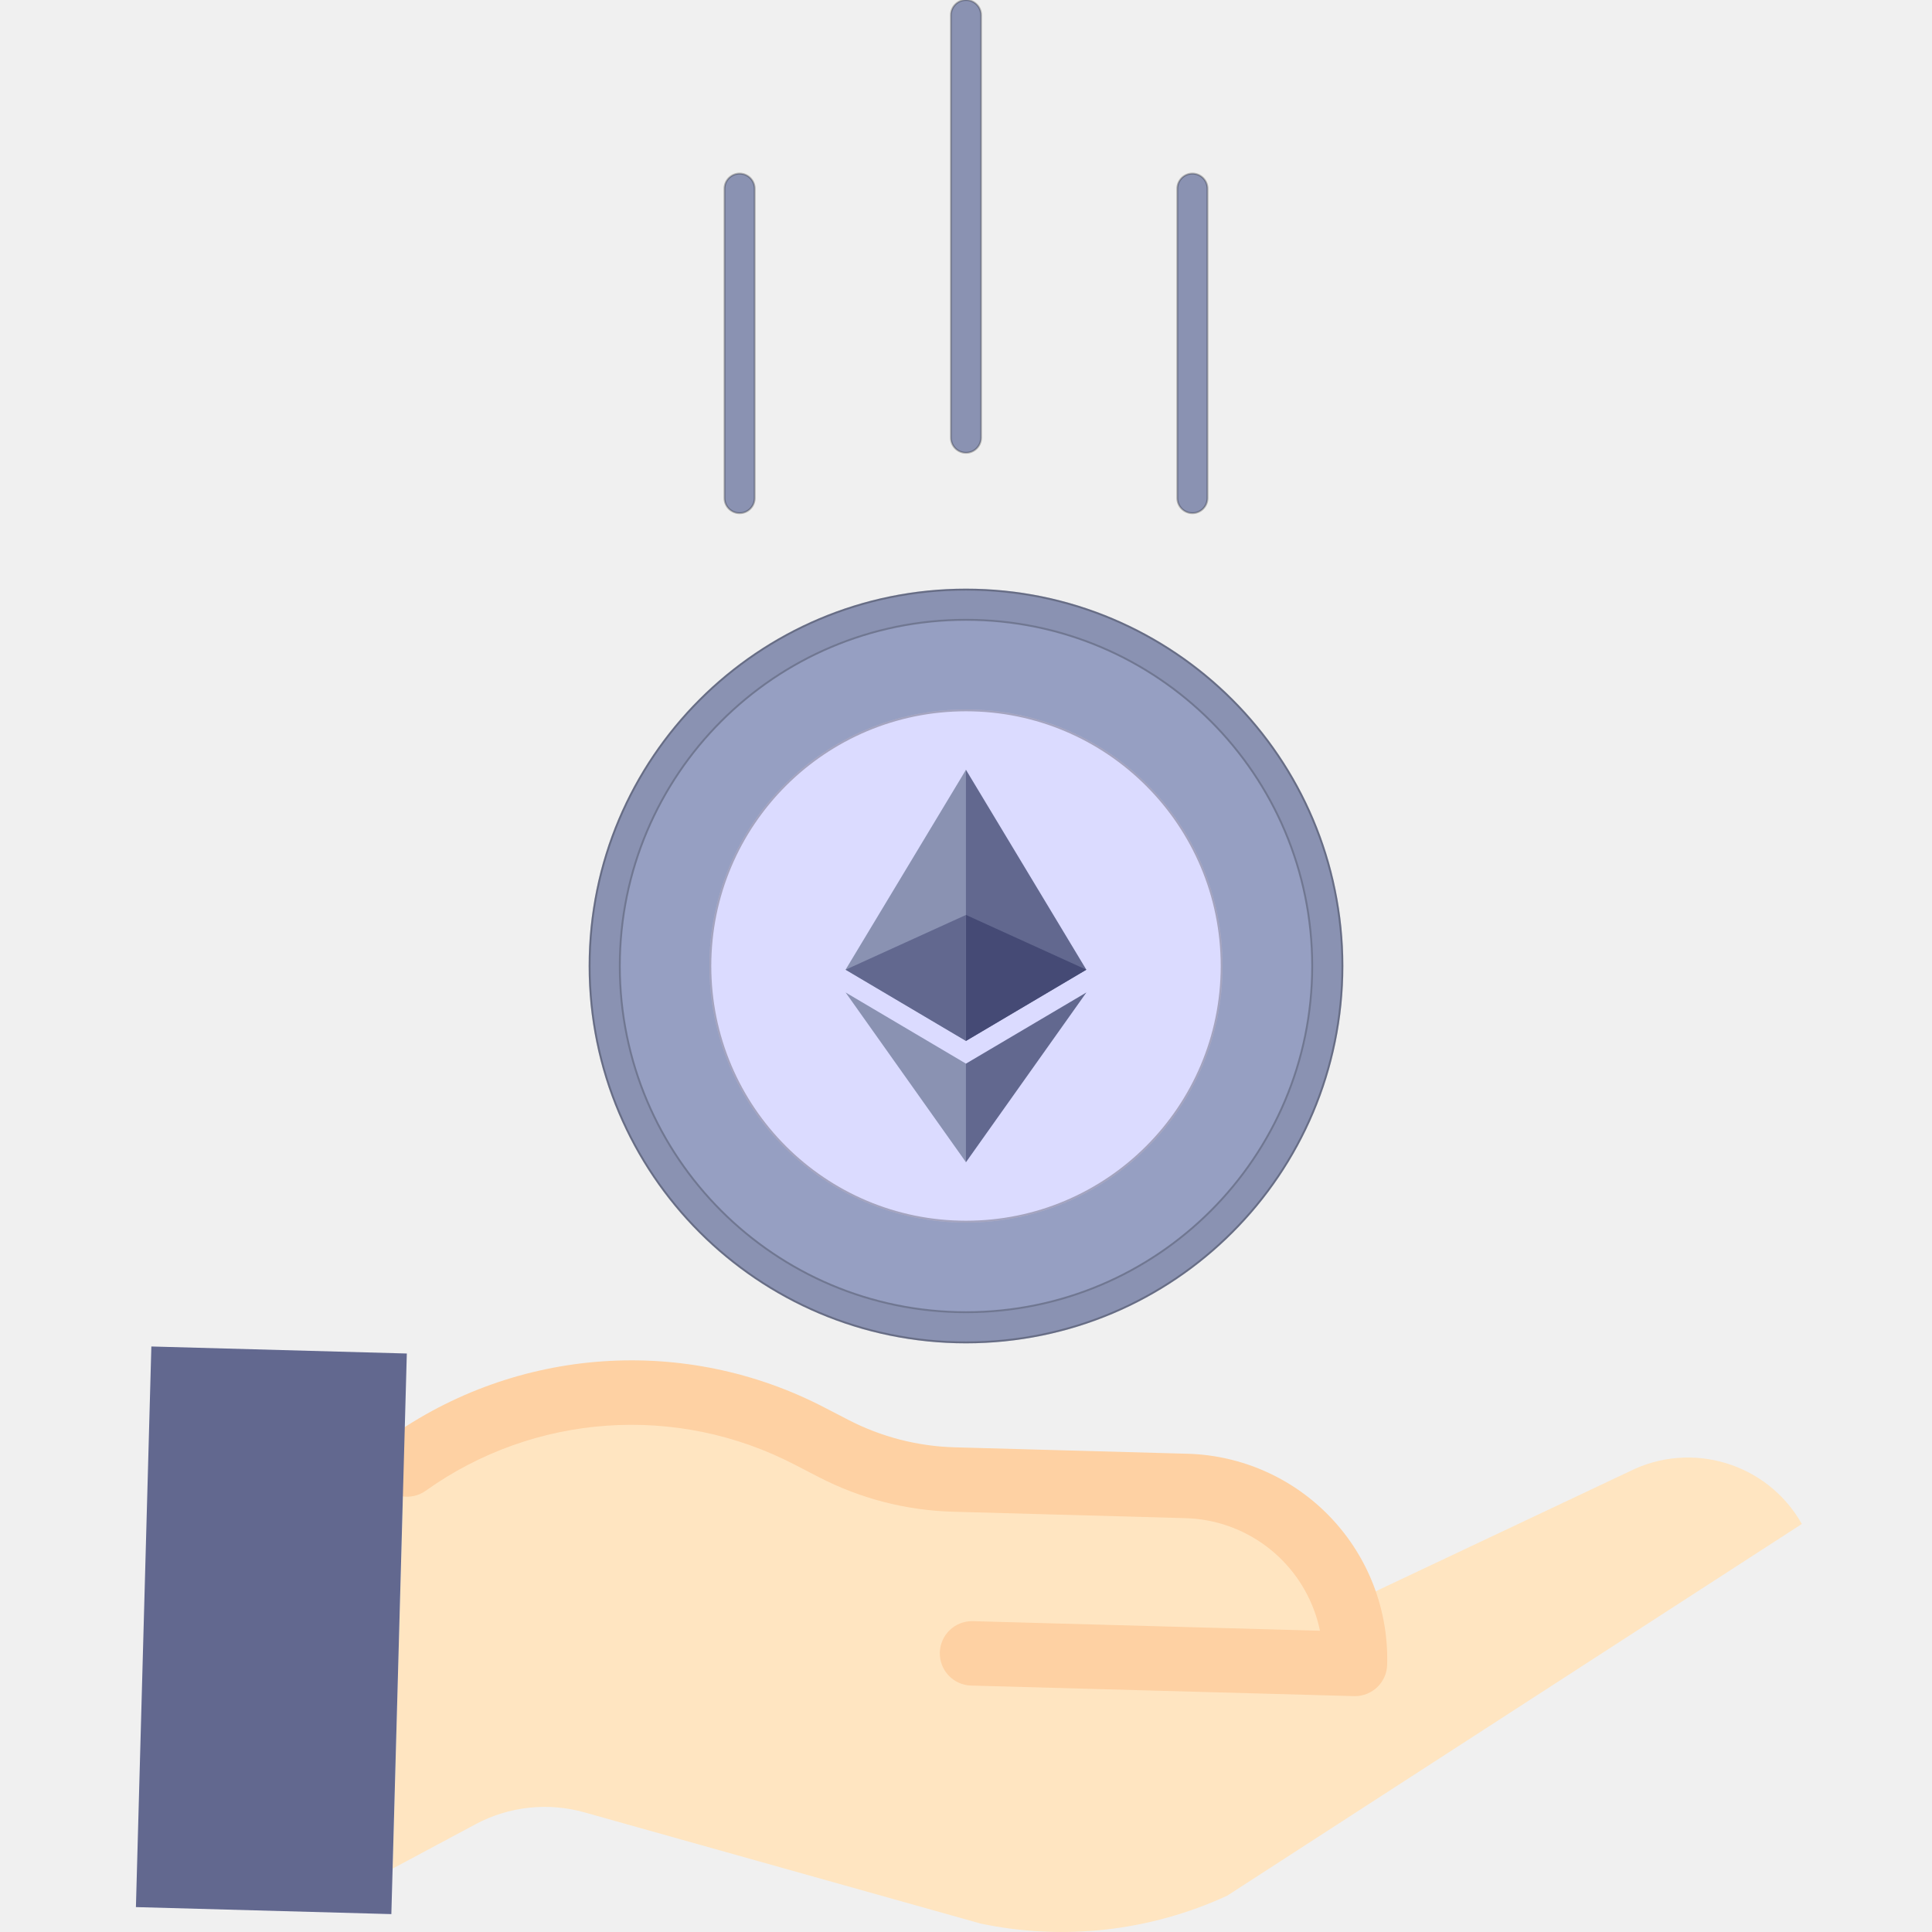
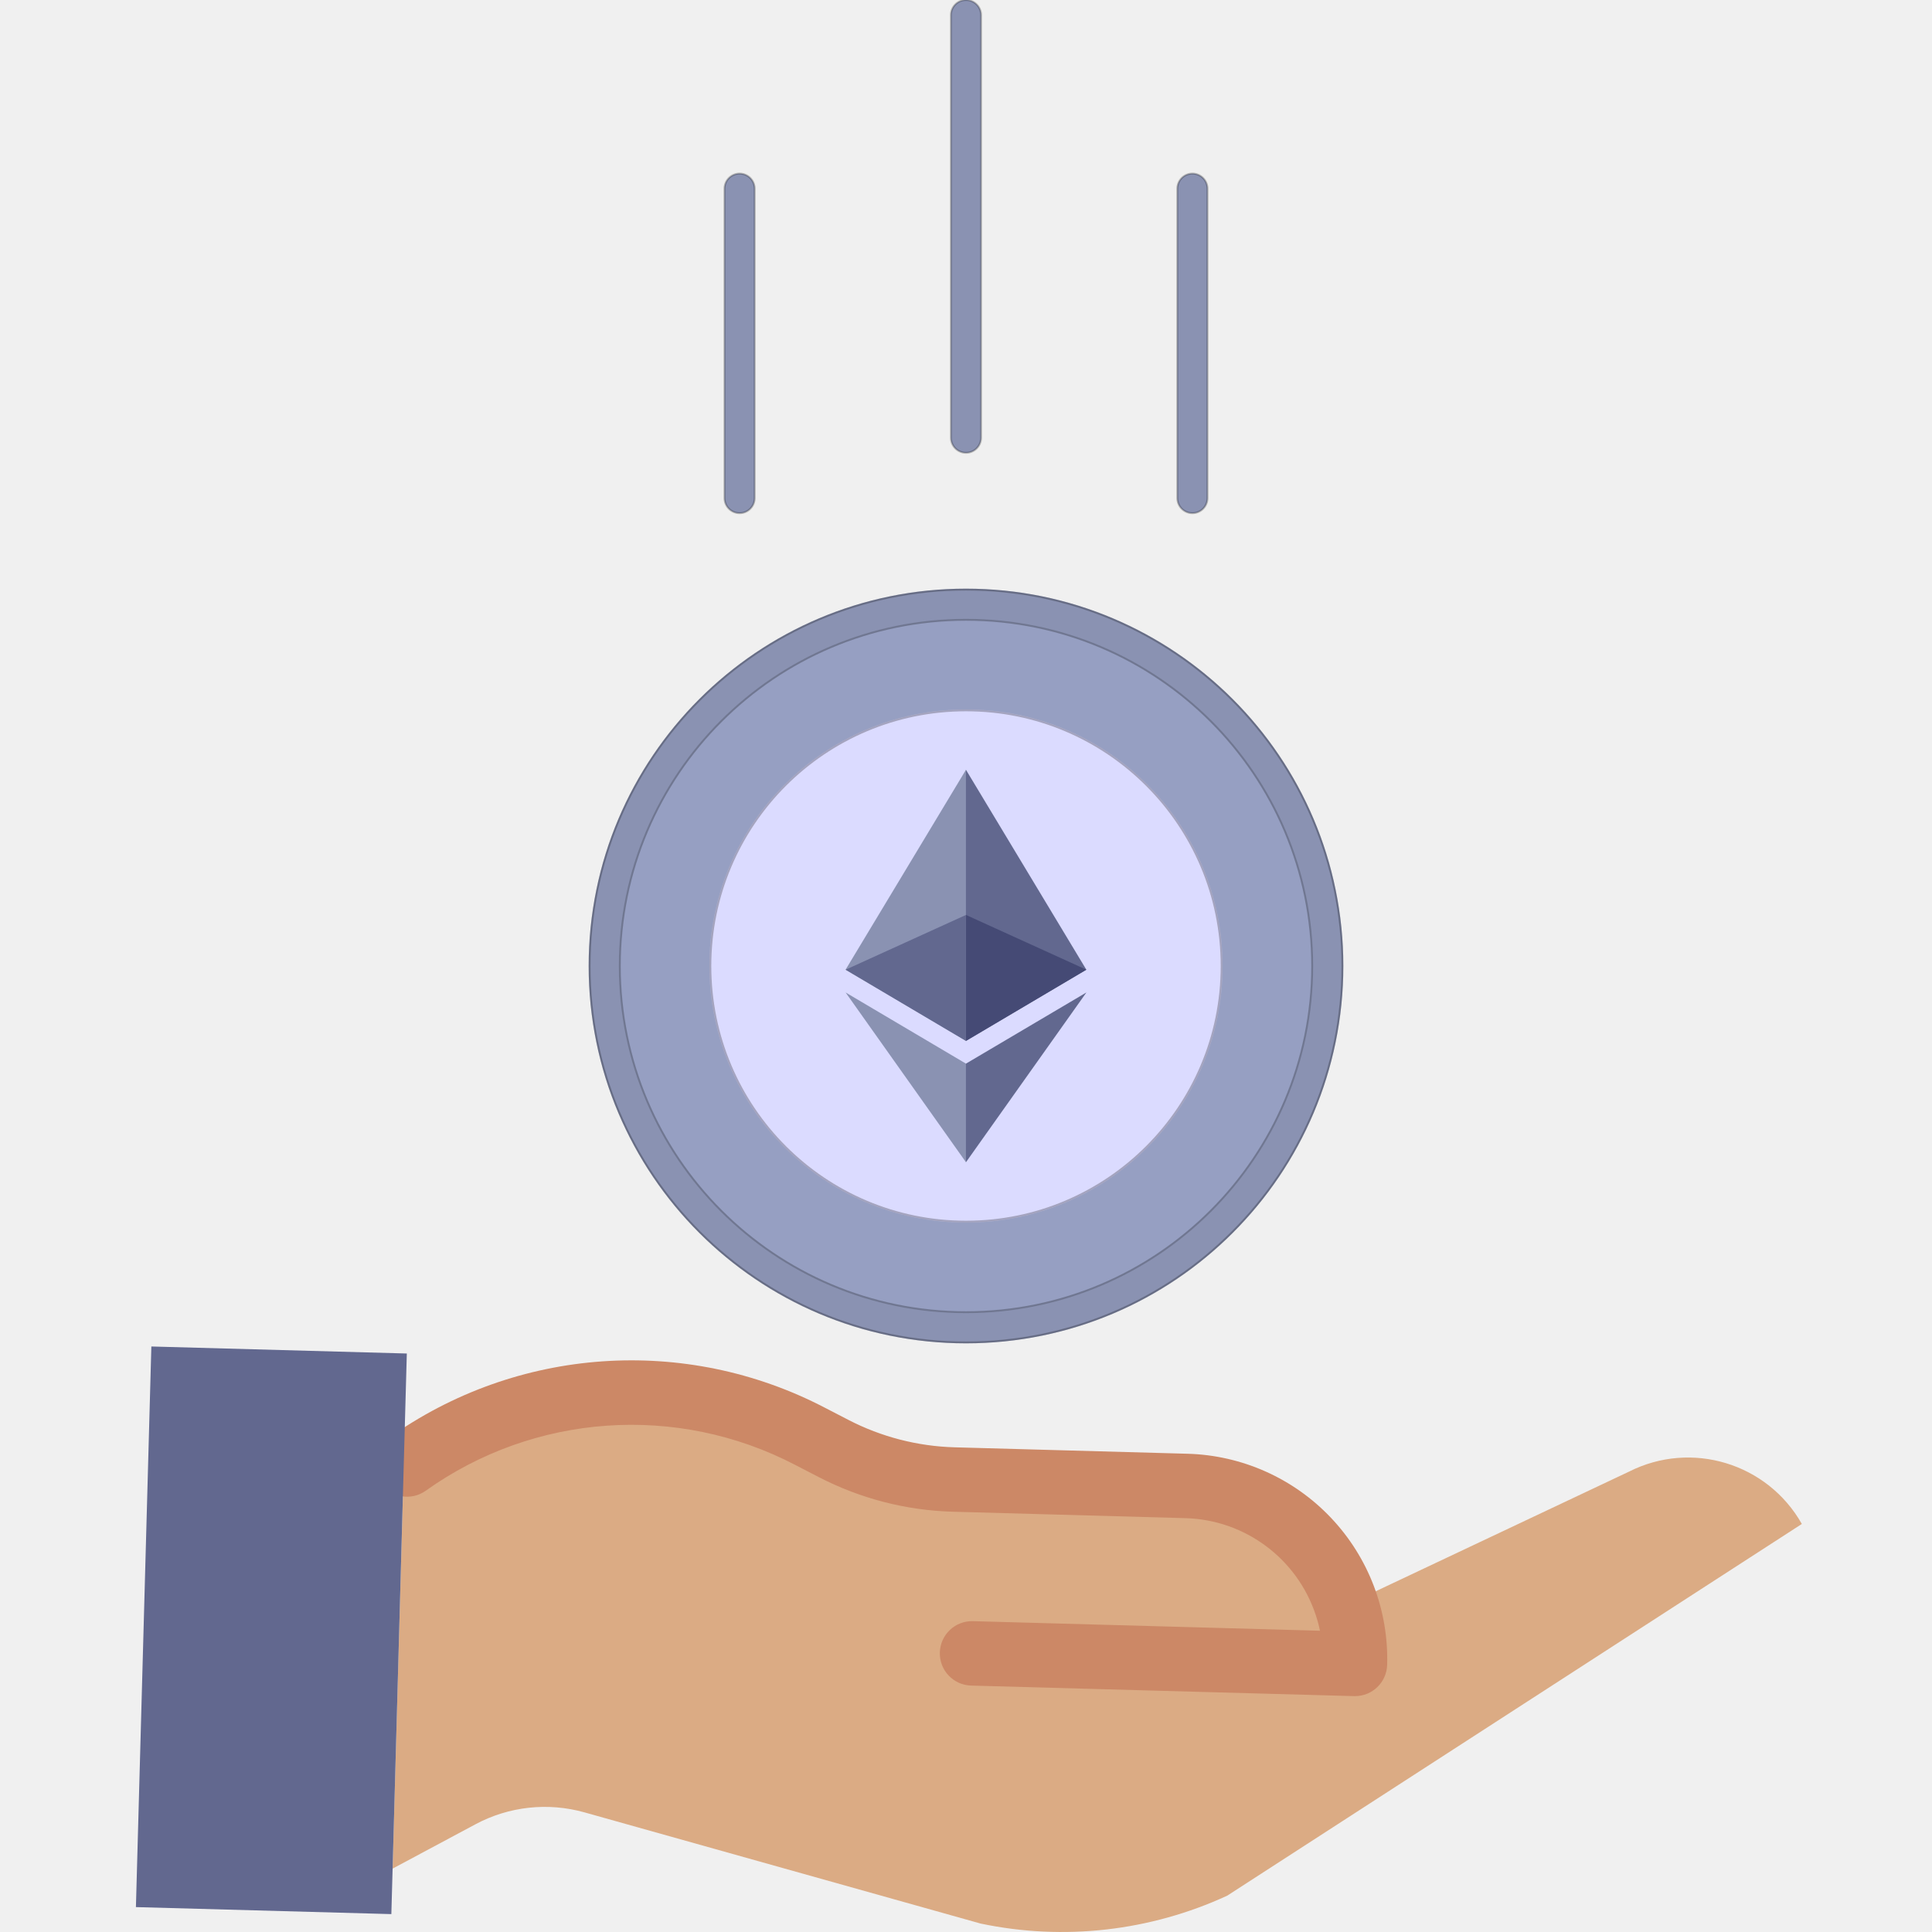
<svg xmlns="http://www.w3.org/2000/svg" width="256" height="256" viewBox="0 0 256 256" fill="none">
-   <g id="Icon-Funding-Ethereum-256px" clip-path="url(#clip0_2658_223)">
+   <g id="Icon-Funding-Ethereum-256px" clip-path="url(#clip0_2804_90)">
    <g id="Hand">
-       <path id="Vector" d="M178.407 212.685L215.866 194.992C224.126 190.821 234.203 193.879 238.753 201.933L162.613 251.186C152.404 255.897 140.948 257.193 129.945 254.884L77.432 240.145C72.6 238.79 67.429 239.355 63.004 241.725L52.023 247.601L53.501 194.042L53.939 194.052C69.63 182.903 90.239 181.46 107.331 190.317L110.474 191.945C115.389 194.49 120.815 195.893 126.349 196.043L157.219 196.895C166.905 197.16 175.385 203.478 178.407 212.685V212.685Z" fill="#FFE5C1" />
-       <path id="Vector_2" d="M179.539 224.745H179.423L128.682 223.347C126.324 223.282 124.467 221.318 124.532 218.963C124.596 216.606 126.56 214.748 128.915 214.813L174.902 216.08C174.76 215.384 174.576 214.698 174.353 214.023C171.885 206.532 164.988 201.389 157.103 201.164L126.231 200.31C120.057 200.135 113.999 198.569 108.511 195.734L105.37 194.109C89.706 185.944 70.785 187.268 56.411 197.533C54.489 198.899 51.823 198.446 50.458 196.524C49.093 194.603 49.545 191.937 51.467 190.571C68.445 178.448 90.793 176.885 109.295 186.528L112.438 188.153C116.782 190.398 121.576 191.634 126.464 191.776L157.336 192.629C164.557 192.823 171.404 195.878 176.369 201.125C181.334 206.369 184.01 213.375 183.806 220.593C183.744 222.907 181.851 224.747 179.537 224.745H179.539Z" fill="#FED1A3" />
+       <path id="Vector" d="M178.407 212.685L215.866 194.992C224.126 190.821 234.203 193.879 238.753 201.933L162.613 251.186C152.404 255.897 140.948 257.193 129.945 254.884L77.432 240.145C72.6 238.79 67.429 239.355 63.004 241.725L52.023 247.601L53.501 194.042L53.939 194.052C69.63 182.903 90.239 181.46 107.331 190.317L110.474 191.945C115.389 194.49 120.815 195.893 126.349 196.043L157.219 196.895C166.905 197.16 175.385 203.478 178.407 212.685V212.685Z" fill="#DBAB84" />
+       <path id="Vector_2" d="M179.539 224.745H179.423L128.682 223.347C126.324 223.282 124.467 221.318 124.532 218.963C124.596 216.606 126.56 214.748 128.915 214.813L174.902 216.08C174.76 215.384 174.576 214.698 174.353 214.023C171.885 206.532 164.988 201.389 157.103 201.164L126.231 200.31C120.057 200.135 113.999 198.569 108.511 195.734L105.37 194.109C89.706 185.944 70.785 187.268 56.411 197.533C54.489 198.899 51.823 198.446 50.458 196.524C49.093 194.603 49.545 191.937 51.467 190.571C68.445 178.448 90.793 176.885 109.295 186.528L112.438 188.153C116.782 190.398 121.576 191.634 126.464 191.776L157.336 192.629C164.557 192.823 171.404 195.878 176.369 201.125C181.334 206.369 184.01 213.375 183.806 220.593C183.744 222.907 181.851 224.747 179.537 224.745H179.539Z" fill="#CC8866" />
      <path id="Vector_3" d="M52.023 247.601L51.856 253.629L18.01 252.701L20.055 178.417L53.906 179.347L53.501 194.042L52.023 247.601Z" fill="#62688F" />
    </g>
    <g id="Coin-Ethereum">
      <g id="Ellipse">
        <circle cx="128" cy="128" r="50" fill="#8A92B2" />
        <circle cx="128" cy="128" r="49.875" stroke="black" stroke-opacity="0.25" stroke-width="0.25" />
      </g>
      <g id="Ellipse_2">
        <circle cx="128" cy="128" r="46" fill="#969FC2" />
        <circle cx="128" cy="128" r="45.875" stroke="black" stroke-opacity="0.25" stroke-width="0.25" />
      </g>
      <g id="Ellipse_3">
        <circle cx="128" cy="128" r="34" fill="#DBDBFF" />
        <circle cx="128" cy="128" r="33.875" stroke="black" stroke-opacity="0.25" stroke-width="0.25" />
      </g>
      <g id="Logo-Ethereum-Purple">
        <path id="Vector_4" d="M127.997 102.003L127.648 103.188V137.571L127.997 137.919L143.945 128.485L127.997 102.003Z" fill="#62688F" />
        <path id="Vector_5" d="M127.993 102.003L112.045 128.485L127.993 137.919V121.23V102.003Z" fill="#8A92B2" />
        <path id="Vector_6" d="M127.997 140.936L127.801 141.175V153.423L127.997 153.997L143.954 131.506L127.997 140.936Z" fill="#62688F" />
        <path id="Vector_7" d="M127.993 153.997V140.936L112.045 131.506L127.993 153.997Z" fill="#8A92B2" />
        <path id="Vector_8" d="M128.003 137.925L143.951 128.491L128.003 121.236V137.925Z" fill="#454A75" />
        <path id="Vector_9" d="M112.045 128.491L127.993 137.925V121.236L112.045 128.491Z" fill="#62688F" />
      </g>
    </g>
    <g id="Motion Lines">
      <path id="Line 1 (Stroke)" fill-rule="evenodd" clip-rule="evenodd" d="M98 23C99.105 23 100 23.895 100 25L100 66C100 67.105 99.105 68 98 68C96.895 68 96 67.105 96 66L96 25C96 23.895 96.895 23 98 23Z" fill="#8A92B2" stroke="black" stroke-opacity="0.25" stroke-width="0.25" stroke-linecap="round" />
      <path id="Line 2 (Stroke)" fill-rule="evenodd" clip-rule="evenodd" d="M128 -8.74228e-08C129.105 -3.91405e-08 130 0.895 130 2L130 58C130 59.105 129.105 60 128 60C126.895 60 126 59.105 126 58L126 2C126 0.895 126.895 -1.35705e-07 128 -8.74228e-08Z" fill="#8A92B2" stroke="black" stroke-opacity="0.25" stroke-width="0.25" stroke-linecap="round" />
      <path id="Line 3 (Stroke)" fill-rule="evenodd" clip-rule="evenodd" d="M158 23C159.105 23 160 23.895 160 25L160 66C160 67.105 159.105 68 158 68C156.895 68 156 67.105 156 66L156 25C156 23.895 156.895 23 158 23Z" fill="#8A92B2" stroke="black" stroke-opacity="0.25" stroke-width="0.25" stroke-linecap="round" />
    </g>
  </g>
  <defs>
-     <clipPath id="clip0_2658_223">
+     <clipPath id="clip0_2804_90">
      <rect width="256" height="256" fill="white" />
    </clipPath>
  </defs>
</svg>
